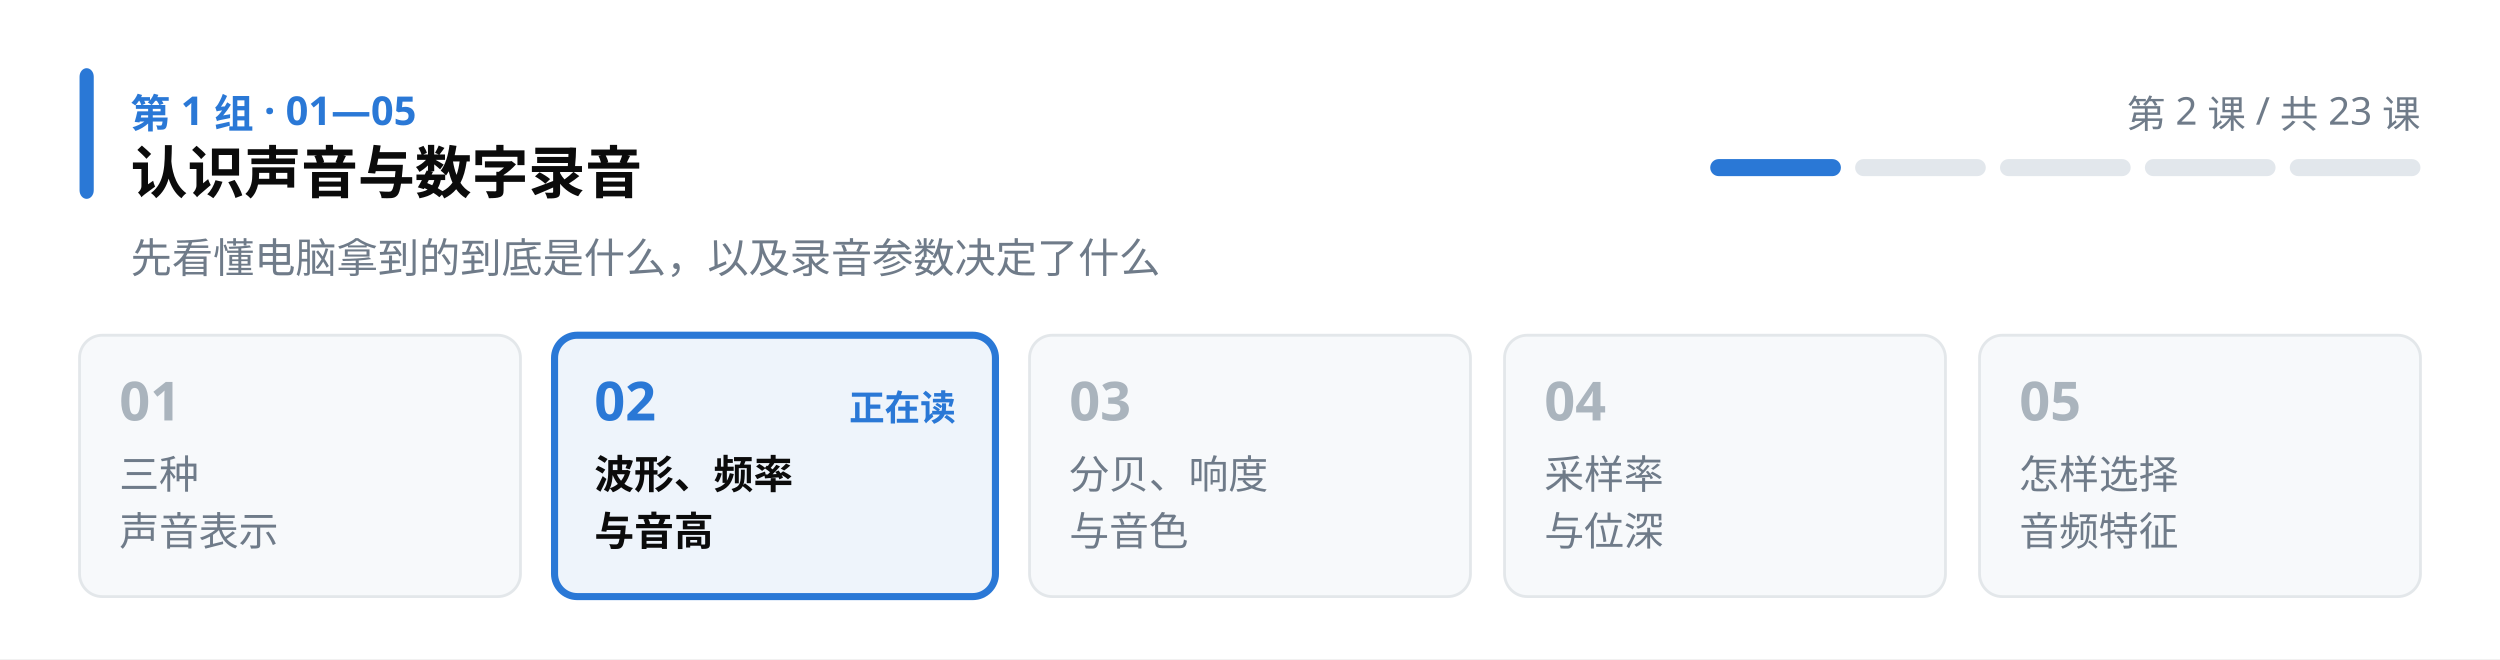
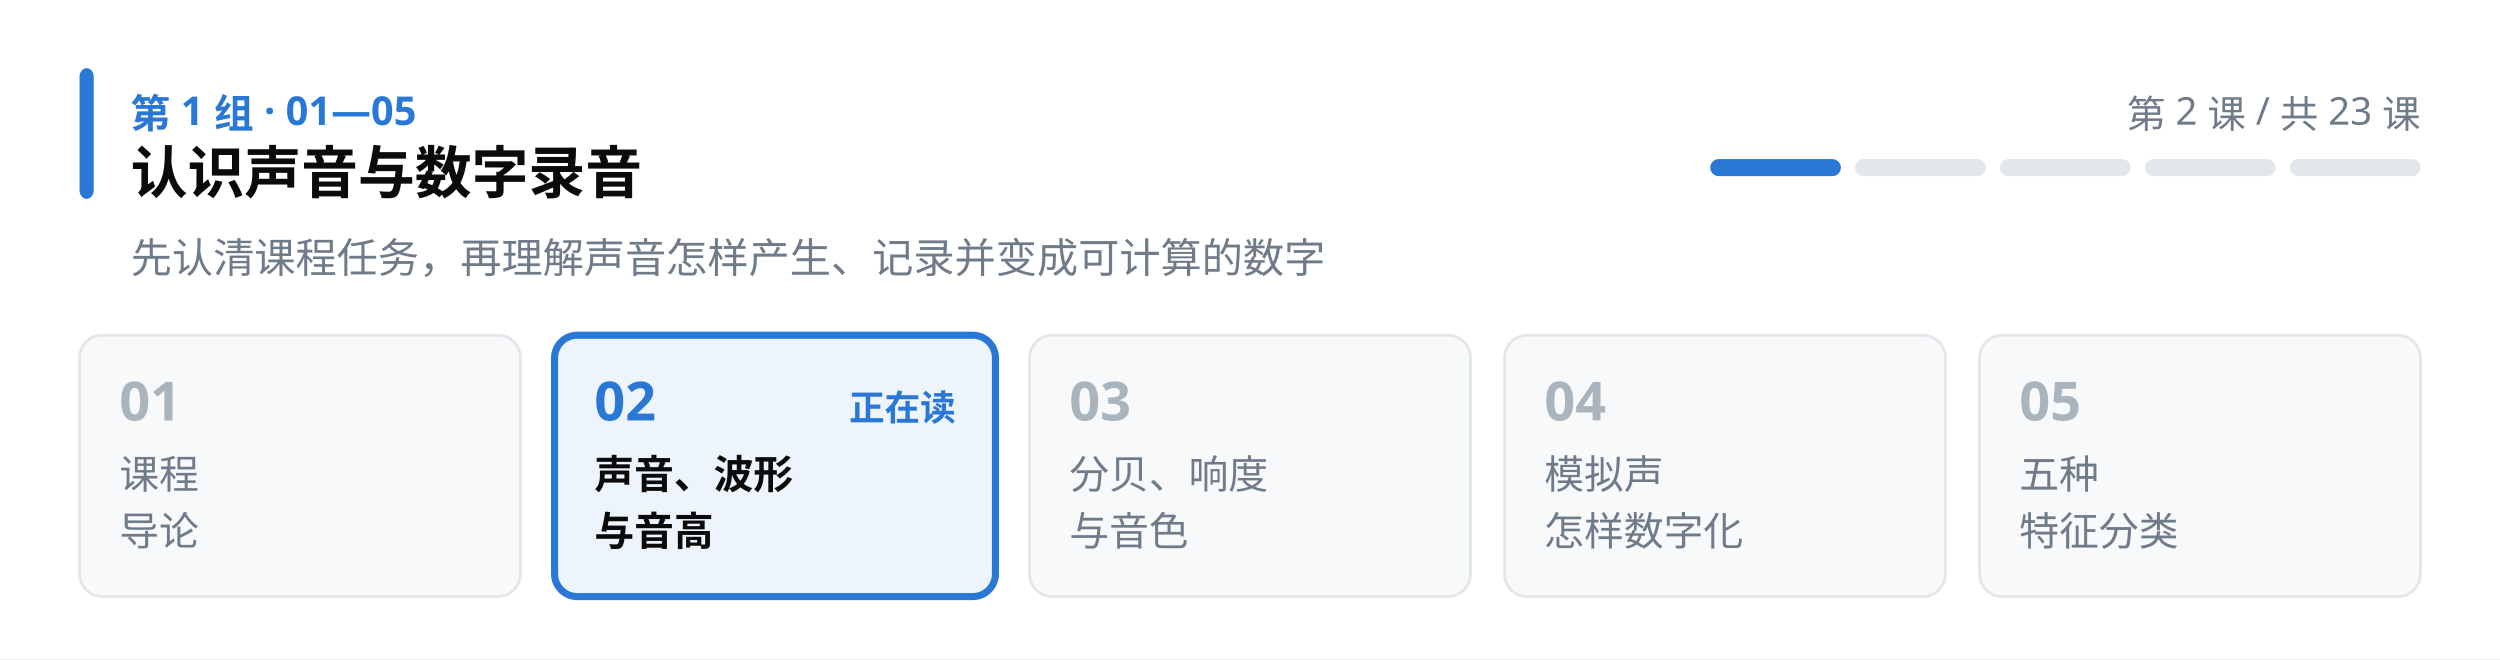
<svg xmlns="http://www.w3.org/2000/svg" viewBox="0 0 880 232" width="880" height="232" font-family="Microsoft YaHei, PingFang SC, Noto Sans SC, Hiragino Sans GB, sans-serif" fill="#0b0b0b" role="img" aria-label="第 2 课属于第 1 组「认识声音与数字录音」，本组共 5 课">
  <rect width="880" height="232" fill="#ffffff" />
  <rect x="28" y="24" width="5" height="46" rx="3" fill="#2a78d6" stroke="none" stroke-width="1" />
  <text x="46" y="45" font-size="14" font-weight="700" fill="#2a78d6" text-anchor="start">第 1 组 · 01—05</text>
  <text x="46" y="68" font-size="20" font-weight="700" fill="#0b0b0b" text-anchor="start">认识声音与数字录音</text>
  <text x="852" y="45" font-size="13.5" font-weight="400" fill="#6f7b89" text-anchor="end">第 2 课 / 共 23 课</text>
  <rect x="602" y="56" width="46" height="6" rx="3" fill="#2a78d6" stroke="none" stroke-width="1" />
  <rect x="653" y="56" width="46" height="6" rx="3" fill="#e2e7ec" stroke="none" stroke-width="1" />
  <rect x="704" y="56" width="46" height="6" rx="3" fill="#e2e7ec" stroke="none" stroke-width="1" />
  <rect x="755" y="56" width="46" height="6" rx="3" fill="#e2e7ec" stroke="none" stroke-width="1" />
  <rect x="806" y="56" width="46" height="6" rx="3" fill="#e2e7ec" stroke="none" stroke-width="1" />
-   <text x="46" y="96" font-size="14.5" font-weight="400" fill="#6f7b89" text-anchor="start">先看懂电脑拿到的到底是什么，以及录音参数决定了什么</text>
+   <text x="46" y="96" font-size="14.5" font-weight="400" fill="#6f7b89" text-anchor="start">先认清课程任务，再理解声音怎样产生、记录并变成可计算的数字</text>
  <rect x="28" y="118" width="155.2" height="92" rx="8" fill="#f7f9fb" stroke="#e3e7ea" stroke-width="1" />
  <text x="42" y="148" font-size="19" font-weight="700" fill="#aab4bd" text-anchor="start">01</text>
  <text x="42" y="172" font-size="14" font-weight="400" fill="#6f7b89" text-anchor="start">
-     <tspan x="42" dy="0">三种</tspan>
-     <tspan x="42" dy="20">声音表示</tspan>
+     <tspan x="42" dy="0">课程</tspan>
+     <tspan x="42" dy="20">导论</tspan>
  </text>
  <rect x="195.2" y="118" width="155.2" height="92" rx="8" fill="#2a78d614" stroke="#2a78d6" stroke-width="2.5" />
  <text x="209.2" y="148" font-size="19" font-weight="700" fill="#2a78d6" text-anchor="start">02</text>
  <text x="209.2" y="172" font-size="14" font-weight="700" fill="#0b0b0b" text-anchor="start">
-     <tspan x="209.2" dy="0">波形、频率</tspan>
+     <tspan x="209.2" dy="0">声音、波形</tspan>
    <tspan x="209.2" dy="20">与音高</tspan>
  </text>
  <text x="336.4" y="148" font-size="12.5" font-weight="700" fill="#2a78d6" text-anchor="end">正在读</text>
  <rect x="362.4" y="118" width="155.2" height="92" rx="8" fill="#f7f9fb" stroke="#e3e7ea" stroke-width="1" />
  <text x="376.4" y="148" font-size="19" font-weight="700" fill="#aab4bd" text-anchor="start">03</text>
  <text x="376.4" y="172" font-size="14" font-weight="400" fill="#6f7b89" text-anchor="start">
    <tspan x="376.4" dy="0">分贝、响度</tspan>
    <tspan x="376.4" dy="20">与音色</tspan>
  </text>
  <rect x="529.6" y="118" width="155.2" height="92" rx="8" fill="#f7f9fb" stroke="#e3e7ea" stroke-width="1" />
  <text x="543.6" y="148" font-size="19" font-weight="700" fill="#aab4bd" text-anchor="start">04</text>
  <text x="543.6" y="172" font-size="14" font-weight="400" fill="#6f7b89" text-anchor="start">
-     <tspan x="543.6" dy="0">采样率</tspan>
-     <tspan x="543.6" dy="20">与位深</tspan>
+     <tspan x="543.6" dy="0">模拟声</tspan>
+     <tspan x="543.6" dy="20">怎样数字化</tspan>
  </text>
  <rect x="696.8" y="118" width="155.2" height="92" rx="8" fill="#f7f9fb" stroke="#e3e7ea" stroke-width="1" />
  <text x="710.8" y="148" font-size="19" font-weight="700" fill="#aab4bd" text-anchor="start">05</text>
  <text x="710.8" y="172" font-size="14" font-weight="400" fill="#6f7b89" text-anchor="start">
-     <tspan x="710.8" dy="0">怎样选择</tspan>
-     <tspan x="710.8" dy="20">音频特征</tspan>
+     <tspan x="710.8" dy="0">五种</tspan>
+     <tspan x="710.8" dy="20">特征分类</tspan>
  </text>
</svg>
